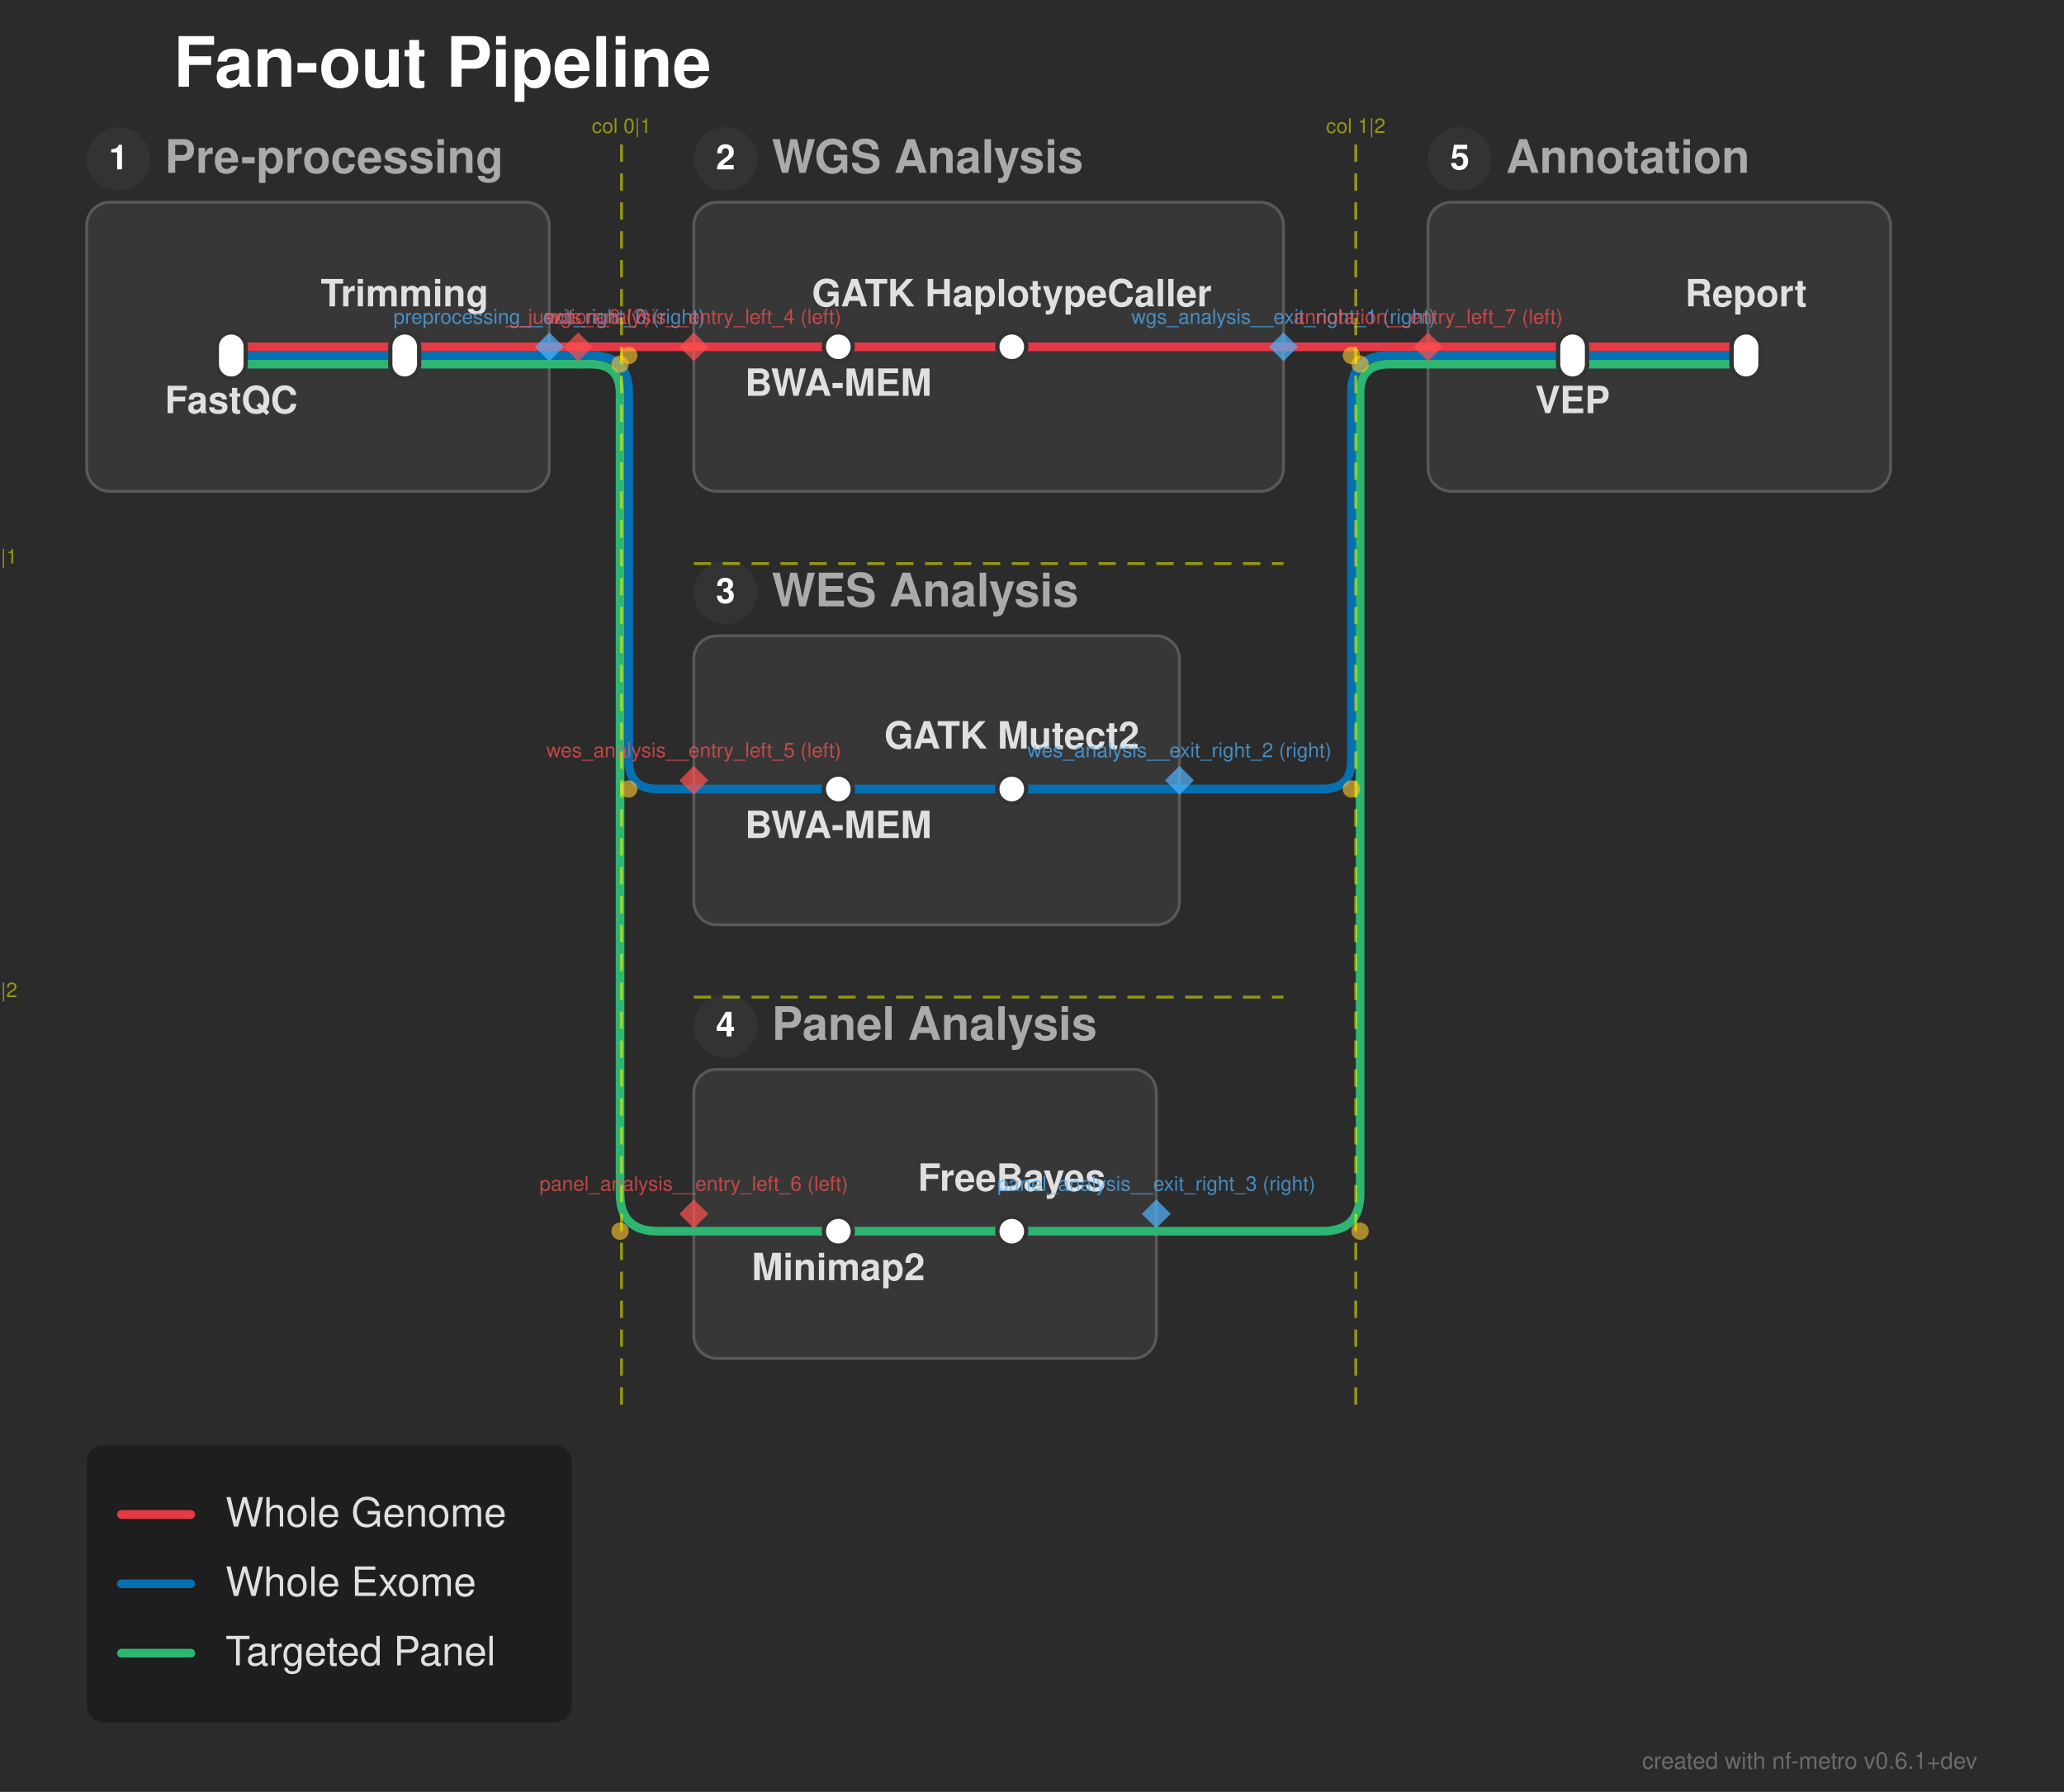
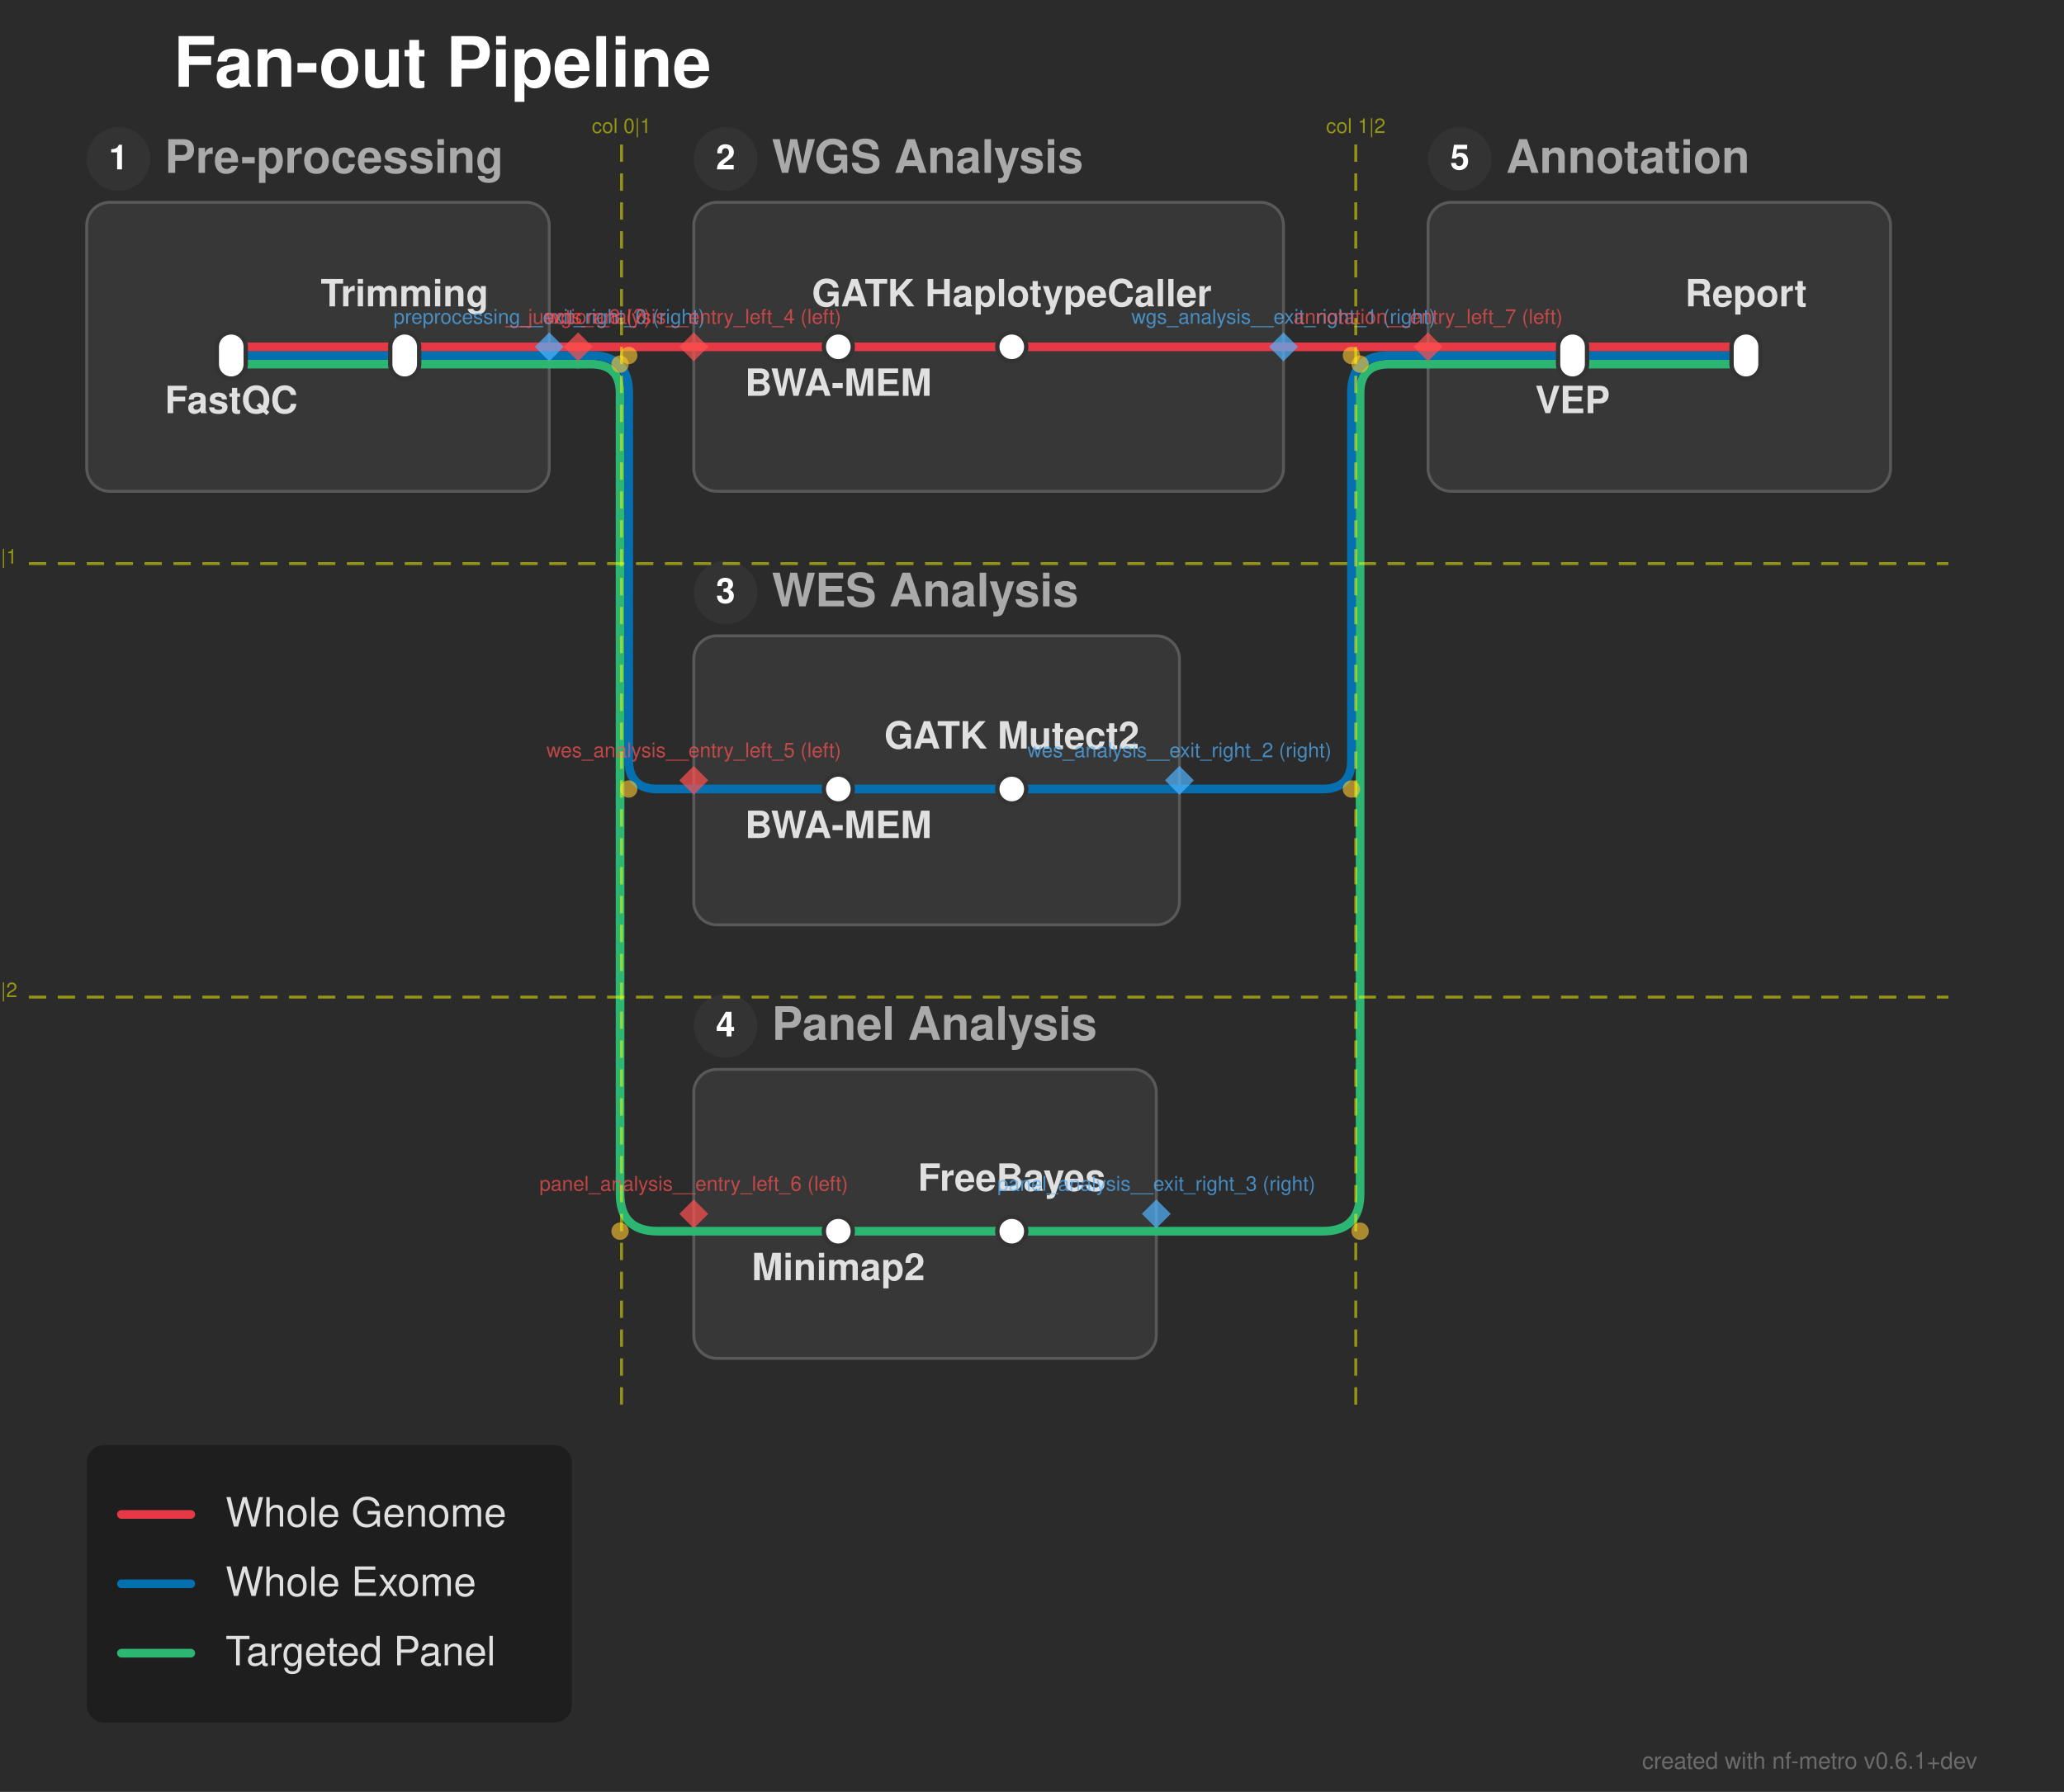
<svg xmlns="http://www.w3.org/2000/svg" width="714" height="620" viewBox="0 0 714 620">
  <defs>
</defs>
  <rect x="0" y="0" width="714" height="620" fill="#2b2b2b" />
  <text x="60.0" y="30.0" font-size="24.0" fill="#ffffff" font-family="'Helvetica Neue', Helvetica, Arial, sans-serif" font-weight="bold" class="nf-metro-title">Fan-out Pipeline</text>
  <rect x="30.0" y="70.0" width="160.0" height="100.0" rx="8" ry="8" fill="#373737" stroke="#595959" stroke-width="1.0" class="nf-metro-section-box" data-section-id="preprocessing" data-section-lines="panel,wes,wgs" />
  <circle cx="41.0" cy="55.0" r="11" fill="#333333" class="nf-metro-section-num-circle" data-section-id="preprocessing" />
  <text x="41.0" y="55.0" font-size="12" fill="#ffffff" font-family="'Helvetica Neue', Helvetica, Arial, sans-serif" font-weight="bold" text-anchor="middle" dy="0.3em" data-section-id="preprocessing">1</text>
  <text x="57.0" y="55.0" font-size="16.0" fill="#aaaaaa" font-family="'Helvetica Neue', Helvetica, Arial, sans-serif" font-weight="bold" dy="0.3em" class="nf-metro-section-label" data-section-id="preprocessing">Pre-processing</text>
  <rect x="240.0" y="70.0" width="204.0" height="100.0" rx="8" ry="8" fill="#373737" stroke="#595959" stroke-width="1.0" class="nf-metro-section-box" data-section-id="wgs_analysis" data-section-lines="wgs" />
  <circle cx="251.0" cy="55.0" r="11" fill="#333333" class="nf-metro-section-num-circle" data-section-id="wgs_analysis" />
  <text x="251.0" y="55.0" font-size="12" fill="#ffffff" font-family="'Helvetica Neue', Helvetica, Arial, sans-serif" font-weight="bold" text-anchor="middle" dy="0.3em" data-section-id="wgs_analysis">2</text>
  <text x="267.0" y="55.0" font-size="16.0" fill="#aaaaaa" font-family="'Helvetica Neue', Helvetica, Arial, sans-serif" font-weight="bold" dy="0.3em" class="nf-metro-section-label" data-section-id="wgs_analysis">WGS Analysis</text>
  <rect x="240.0" y="220.0" width="168.0" height="100.0" rx="8" ry="8" fill="#373737" stroke="#595959" stroke-width="1.0" class="nf-metro-section-box" data-section-id="wes_analysis" data-section-lines="wes" />
  <circle cx="251.0" cy="205.0" r="11" fill="#333333" class="nf-metro-section-num-circle" data-section-id="wes_analysis" />
  <text x="251.0" y="205.0" font-size="12" fill="#ffffff" font-family="'Helvetica Neue', Helvetica, Arial, sans-serif" font-weight="bold" text-anchor="middle" dy="0.3em" data-section-id="wes_analysis">3</text>
  <text x="267.0" y="205.0" font-size="16.0" fill="#aaaaaa" font-family="'Helvetica Neue', Helvetica, Arial, sans-serif" font-weight="bold" dy="0.3em" class="nf-metro-section-label" data-section-id="wes_analysis">WES Analysis</text>
  <rect x="240.0" y="370.0" width="160.0" height="100.0" rx="8" ry="8" fill="#373737" stroke="#595959" stroke-width="1.0" class="nf-metro-section-box" data-section-id="panel_analysis" data-section-lines="panel" />
  <circle cx="251.0" cy="355.0" r="11" fill="#333333" class="nf-metro-section-num-circle" data-section-id="panel_analysis" />
  <text x="251.0" y="355.0" font-size="12" fill="#ffffff" font-family="'Helvetica Neue', Helvetica, Arial, sans-serif" font-weight="bold" text-anchor="middle" dy="0.3em" data-section-id="panel_analysis">4</text>
  <text x="267.0" y="355.0" font-size="16.0" fill="#aaaaaa" font-family="'Helvetica Neue', Helvetica, Arial, sans-serif" font-weight="bold" dy="0.3em" class="nf-metro-section-label" data-section-id="panel_analysis">Panel Analysis</text>
  <rect x="494.0" y="70.0" width="160.0" height="100.0" rx="8" ry="8" fill="#373737" stroke="#595959" stroke-width="1.0" class="nf-metro-section-box" data-section-id="annotation" data-section-lines="panel,wes,wgs" />
  <circle cx="505.0" cy="55.0" r="11" fill="#333333" class="nf-metro-section-num-circle" data-section-id="annotation" />
  <text x="505.0" y="55.0" font-size="12" fill="#ffffff" font-family="'Helvetica Neue', Helvetica, Arial, sans-serif" font-weight="bold" text-anchor="middle" dy="0.3em" data-section-id="annotation">5</text>
  <text x="521.0" y="55.0" font-size="16.0" fill="#aaaaaa" font-family="'Helvetica Neue', Helvetica, Arial, sans-serif" font-weight="bold" dy="0.3em" class="nf-metro-section-label" data-section-id="annotation">Annotation</text>
  <path d="M80.0,126.0 L140.0,126.0" stroke="#2db572" stroke-width="3.0" stroke-linecap="round" class="metro-line-panel" data-line-id="panel" />
  <path d="M290.0,426.0 L350.0,426.0" stroke="#2db572" stroke-width="3.0" stroke-linecap="round" class="metro-line-panel" data-line-id="panel" />
  <path d="M544.0,126.0 L604.0,126.0" stroke="#2db572" stroke-width="3.0" stroke-linecap="round" class="metro-line-panel" data-line-id="panel" />
  <path d="M140.0,126.0 L190.0,126.0" stroke="#2db572" stroke-width="3.0" stroke-linecap="round" class="metro-line-panel" data-line-id="panel" />
  <path d="M240.0,426.0 L290.0,426.0" stroke="#2db572" stroke-width="3.0" stroke-linecap="round" class="metro-line-panel" data-line-id="panel" />
  <path d="M350.0,426.0 L400.0,426.0" stroke="#2db572" stroke-width="3.0" stroke-linecap="round" class="metro-line-panel" data-line-id="panel" />
  <path d="M494.0,126.0 L544.0,126.0" stroke="#2db572" stroke-width="3.0" stroke-linecap="round" class="metro-line-panel" data-line-id="panel" />
  <path d="M190.0,126.0 L200.0,126.0" stroke="#2db572" stroke-width="3.0" stroke-linecap="round" class="metro-line-panel" data-line-id="panel" />
  <path d="M200.0,126.0 L204.5,126.0 Q214.5,126.0,214.5,136.0 L214.5,413.0 Q214.5,426.0,227.5,426.0 L240.0,426.0" stroke="#2db572" stroke-width="3.0" fill="none" stroke-linecap="round" stroke-linejoin="round" class="metro-line-panel" data-line-id="panel" />
  <path d="M400.0,426.0 L457.5,426.0 Q470.5,426.0,470.5,413.0 L470.5,136.0 Q470.5,126.0,480.5,126.0 L494.0,126.0" stroke="#2db572" stroke-width="3.0" fill="none" stroke-linecap="round" stroke-linejoin="round" class="metro-line-panel" data-line-id="panel" />
  <path d="M80.0,123.0 L140.0,123.0" stroke="#0570b0" stroke-width="3.0" stroke-linecap="round" class="metro-line-wes" data-line-id="wes" />
  <path d="M290.0,273.0 L350.0,273.0" stroke="#0570b0" stroke-width="3.0" stroke-linecap="round" class="metro-line-wes" data-line-id="wes" />
  <path d="M544.0,123.0 L604.0,123.0" stroke="#0570b0" stroke-width="3.0" stroke-linecap="round" class="metro-line-wes" data-line-id="wes" />
  <path d="M140.0,123.0 L190.0,123.0" stroke="#0570b0" stroke-width="3.0" stroke-linecap="round" class="metro-line-wes" data-line-id="wes" />
  <path d="M240.0,273.0 L290.0,273.0" stroke="#0570b0" stroke-width="3.0" stroke-linecap="round" class="metro-line-wes" data-line-id="wes" />
  <path d="M350.0,273.0 L408.0,273.0" stroke="#0570b0" stroke-width="3.0" stroke-linecap="round" class="metro-line-wes" data-line-id="wes" />
  <path d="M494.0,123.0 L544.0,123.0" stroke="#0570b0" stroke-width="3.0" stroke-linecap="round" class="metro-line-wes" data-line-id="wes" />
  <path d="M190.0,123.0 L200.0,123.0" stroke="#0570b0" stroke-width="3.0" stroke-linecap="round" class="metro-line-wes" data-line-id="wes" />
  <path d="M200.0,123.0 L204.5,123.0 Q217.5,123.0,217.5,136.0 L217.5,263.0 Q217.5,273.0,227.5,273.0 L240.0,273.0" stroke="#0570b0" stroke-width="3.0" fill="none" stroke-linecap="round" stroke-linejoin="round" class="metro-line-wes" data-line-id="wes" />
  <path d="M408.0,273.0 L457.5,273.0 Q467.5,273.0,467.5,263.0 L467.5,136.0 Q467.5,123.0,480.5,123.0 L494.0,123.0" stroke="#0570b0" stroke-width="3.0" fill="none" stroke-linecap="round" stroke-linejoin="round" class="metro-line-wes" data-line-id="wes" />
  <path d="M80.0,120.0 L140.0,120.0" stroke="#e63946" stroke-width="3.0" stroke-linecap="round" class="metro-line-wgs" data-line-id="wgs" />
  <path d="M290.0,120.0 L350.0,120.0" stroke="#e63946" stroke-width="3.0" stroke-linecap="round" class="metro-line-wgs" data-line-id="wgs" />
  <path d="M544.0,120.0 L604.0,120.0" stroke="#e63946" stroke-width="3.0" stroke-linecap="round" class="metro-line-wgs" data-line-id="wgs" />
  <path d="M140.0,120.0 L190.0,120.0" stroke="#e63946" stroke-width="3.0" stroke-linecap="round" class="metro-line-wgs" data-line-id="wgs" />
  <path d="M240.0,120.0 L290.0,120.0" stroke="#e63946" stroke-width="3.0" stroke-linecap="round" class="metro-line-wgs" data-line-id="wgs" />
  <path d="M350.0,120.0 L444.0,120.0" stroke="#e63946" stroke-width="3.0" stroke-linecap="round" class="metro-line-wgs" data-line-id="wgs" />
  <path d="M494.0,120.0 L544.0,120.0" stroke="#e63946" stroke-width="3.0" stroke-linecap="round" class="metro-line-wgs" data-line-id="wgs" />
  <path d="M190.0,120.0 L200.0,120.0" stroke="#e63946" stroke-width="3.0" stroke-linecap="round" class="metro-line-wgs" data-line-id="wgs" />
  <path d="M200.0,120.0 L240.0,120.0" stroke="#e63946" stroke-width="3.0" stroke-linecap="round" class="metro-line-wgs" data-line-id="wgs" />
  <path d="M444.0,120.0 L494.0,120.0" stroke="#e63946" stroke-width="3.0" stroke-linecap="round" class="metro-line-wgs" data-line-id="wgs" />
  <rect x="75.0" y="115.0" width="10.0" height="16.0" rx="5.0" ry="5.0" fill="#ffffff" stroke="#333333" stroke-width="1.5" class="nf-metro-station" data-station-id="fastqc" data-station-lines="panel,wes,wgs" data-station-label="FastQC" data-section-id="preprocessing" data-section-name="Pre-processing" />
  <rect x="135.0" y="115.0" width="10.0" height="16.0" rx="5.0" ry="5.0" fill="#ffffff" stroke="#333333" stroke-width="1.5" class="nf-metro-station" data-station-id="trim" data-station-lines="panel,wes,wgs" data-station-label="Trimming" data-section-id="preprocessing" data-section-name="Pre-processing" />
  <rect x="285.0" y="115.0" width="10.0" height="10.0" rx="5.0" ry="5.0" fill="#ffffff" stroke="#333333" stroke-width="1.5" class="nf-metro-station" data-station-id="bwa_wgs" data-station-lines="wgs" data-station-label="BWA-MEM" data-section-id="wgs_analysis" data-section-name="WGS Analysis" />
  <rect x="345.0" y="115.0" width="10.0" height="10.0" rx="5.0" ry="5.0" fill="#ffffff" stroke="#333333" stroke-width="1.5" class="nf-metro-station" data-station-id="gatk_wgs" data-station-lines="wgs" data-station-label="GATK HaplotypeCaller" data-section-id="wgs_analysis" data-section-name="WGS Analysis" />
  <rect x="285.0" y="268.0" width="10.0" height="10.0" rx="5.0" ry="5.0" fill="#ffffff" stroke="#333333" stroke-width="1.5" class="nf-metro-station" data-station-id="bwa_wes" data-station-lines="wes" data-station-label="BWA-MEM" data-section-id="wes_analysis" data-section-name="WES Analysis" />
  <rect x="345.0" y="268.0" width="10.0" height="10.0" rx="5.0" ry="5.0" fill="#ffffff" stroke="#333333" stroke-width="1.5" class="nf-metro-station" data-station-id="gatk_wes" data-station-lines="wes" data-station-label="GATK Mutect2" data-section-id="wes_analysis" data-section-name="WES Analysis" />
  <rect x="285.0" y="421.0" width="10.0" height="10.0" rx="5.0" ry="5.0" fill="#ffffff" stroke="#333333" stroke-width="1.5" class="nf-metro-station" data-station-id="minimap" data-station-lines="panel" data-station-label="Minimap2" data-section-id="panel_analysis" data-section-name="Panel Analysis" />
  <rect x="345.0" y="421.0" width="10.0" height="10.0" rx="5.0" ry="5.0" fill="#ffffff" stroke="#333333" stroke-width="1.5" class="nf-metro-station" data-station-id="freebayes" data-station-lines="panel" data-station-label="FreeBayes" data-section-id="panel_analysis" data-section-name="Panel Analysis" />
  <rect x="539.0" y="115.0" width="10.0" height="16.0" rx="5.0" ry="5.0" fill="#ffffff" stroke="#333333" stroke-width="1.5" class="nf-metro-station" data-station-id="vep" data-station-lines="panel,wes,wgs" data-station-label="VEP" data-section-id="annotation" data-section-name="Annotation" />
  <rect x="599.0" y="115.0" width="10.0" height="16.0" rx="5.0" ry="5.0" fill="#ffffff" stroke="#333333" stroke-width="1.5" class="nf-metro-station" data-station-id="report" data-station-lines="panel,wes,wgs" data-station-label="Report" data-section-id="annotation" data-section-name="Annotation" />
  <text x="80.0" y="137.0" font-size="13.0" fill="#e0e0e0" font-family="'Helvetica Neue', Helvetica, Arial, sans-serif" font-weight="bold" text-anchor="middle" dominant-baseline="hanging" data-station-id="fastqc" class="nf-metro-station-label">FastQC</text>
  <text x="290.0" y="131.0" font-size="13.0" fill="#e0e0e0" font-family="'Helvetica Neue', Helvetica, Arial, sans-serif" font-weight="bold" text-anchor="middle" dominant-baseline="hanging" data-station-id="bwa_wgs" class="nf-metro-station-label">BWA-MEM</text>
  <text x="544.0" y="137.0" font-size="13.0" fill="#e0e0e0" font-family="'Helvetica Neue', Helvetica, Arial, sans-serif" font-weight="bold" text-anchor="middle" dominant-baseline="hanging" data-station-id="vep" class="nf-metro-station-label">VEP</text>
  <text x="290.0" y="284.0" font-size="13.0" fill="#e0e0e0" font-family="'Helvetica Neue', Helvetica, Arial, sans-serif" font-weight="bold" text-anchor="middle" dominant-baseline="hanging" data-station-id="bwa_wes" class="nf-metro-station-label">BWA-MEM</text>
  <text x="290.0" y="437.0" font-size="13.0" fill="#e0e0e0" font-family="'Helvetica Neue', Helvetica, Arial, sans-serif" font-weight="bold" text-anchor="middle" dominant-baseline="hanging" data-station-id="minimap" class="nf-metro-station-label">Minimap2</text>
  <text x="140.0" y="106.0" font-size="13.0" fill="#e0e0e0" font-family="'Helvetica Neue', Helvetica, Arial, sans-serif" font-weight="bold" text-anchor="middle" dominant-baseline="auto" data-station-id="trim" class="nf-metro-station-label">Trimming</text>
  <text x="350.0" y="106.0" font-size="13.0" fill="#e0e0e0" font-family="'Helvetica Neue', Helvetica, Arial, sans-serif" font-weight="bold" text-anchor="middle" dominant-baseline="auto" data-station-id="gatk_wgs" class="nf-metro-station-label">GATK HaplotypeCaller</text>
  <text x="604.0" y="106.0" font-size="13.0" fill="#e0e0e0" font-family="'Helvetica Neue', Helvetica, Arial, sans-serif" font-weight="bold" text-anchor="middle" dominant-baseline="auto" data-station-id="report" class="nf-metro-station-label">Report</text>
  <text x="350.0" y="259.0" font-size="13.0" fill="#e0e0e0" font-family="'Helvetica Neue', Helvetica, Arial, sans-serif" font-weight="bold" text-anchor="middle" dominant-baseline="auto" data-station-id="gatk_wes" class="nf-metro-station-label">GATK Mutect2</text>
  <text x="350.0" y="412.0" font-size="13.0" fill="#e0e0e0" font-family="'Helvetica Neue', Helvetica, Arial, sans-serif" font-weight="bold" text-anchor="middle" dominant-baseline="auto" data-station-id="freebayes" class="nf-metro-station-label">FreeBayes</text>
  <circle cx="217.5" cy="123.0" r="3.0" fill="rgba(255, 200, 50, 0.6)" />
  <circle cx="217.5" cy="273.0" r="3.0" fill="rgba(255, 200, 50, 0.6)" />
  <circle cx="214.5" cy="126.0" r="3.0" fill="rgba(255, 200, 50, 0.6)" />
  <circle cx="214.5" cy="426.0" r="3.0" fill="rgba(255, 200, 50, 0.6)" />
  <circle cx="467.5" cy="273.0" r="3.0" fill="rgba(255, 200, 50, 0.6)" />
  <circle cx="467.5" cy="123.0" r="3.0" fill="rgba(255, 200, 50, 0.6)" />
  <circle cx="470.5" cy="426.0" r="3.0" fill="rgba(255, 200, 50, 0.6)" />
  <circle cx="470.5" cy="126.0" r="3.0" fill="rgba(255, 200, 50, 0.6)" />
  <path d="M190.0,115.0 L195.0,120.0 L190.0,125.0 L185.0,120.0 Z" fill="rgba(80, 180, 255, 0.7)" stroke="none" />
  <text x="190.0" y="112.0" font-size="7" fill="rgba(80, 180, 255, 0.7)" font-family="'Helvetica Neue', Helvetica, Arial, sans-serif" text-anchor="middle" dominant-baseline="auto">preprocessing__exit_right_0 (right)</text>
  <path d="M444.0,115.0 L449.0,120.0 L444.0,125.0 L439.0,120.0 Z" fill="rgba(80, 180, 255, 0.7)" stroke="none" />
  <text x="444.0" y="112.0" font-size="7" fill="rgba(80, 180, 255, 0.7)" font-family="'Helvetica Neue', Helvetica, Arial, sans-serif" text-anchor="middle" dominant-baseline="auto">wgs_analysis__exit_right_1 (right)</text>
  <path d="M408.0,265.0 L413.0,270.0 L408.0,275.0 L403.0,270.0 Z" fill="rgba(80, 180, 255, 0.7)" stroke="none" />
  <text x="408.0" y="262.0" font-size="7" fill="rgba(80, 180, 255, 0.7)" font-family="'Helvetica Neue', Helvetica, Arial, sans-serif" text-anchor="middle" dominant-baseline="auto">wes_analysis__exit_right_2 (right)</text>
  <path d="M400.0,415.0 L405.0,420.0 L400.0,425.0 L395.0,420.0 Z" fill="rgba(80, 180, 255, 0.7)" stroke="none" />
  <text x="400.0" y="412.0" font-size="7" fill="rgba(80, 180, 255, 0.7)" font-family="'Helvetica Neue', Helvetica, Arial, sans-serif" text-anchor="middle" dominant-baseline="auto">panel_analysis__exit_right_3 (right)</text>
  <path d="M240.0,115.0 L245.0,120.0 L240.0,125.0 L235.0,120.0 Z" fill="rgba(255, 80, 80, 0.7)" stroke="none" />
  <text x="240.0" y="112.0" font-size="7" fill="rgba(255, 80, 80, 0.7)" font-family="'Helvetica Neue', Helvetica, Arial, sans-serif" text-anchor="middle" dominant-baseline="auto">wgs_analysis__entry_left_4 (left)</text>
  <path d="M240.0,265.0 L245.0,270.0 L240.0,275.0 L235.0,270.0 Z" fill="rgba(255, 80, 80, 0.7)" stroke="none" />
  <text x="240.0" y="262.0" font-size="7" fill="rgba(255, 80, 80, 0.7)" font-family="'Helvetica Neue', Helvetica, Arial, sans-serif" text-anchor="middle" dominant-baseline="auto">wes_analysis__entry_left_5 (left)</text>
  <path d="M240.0,415.0 L245.0,420.0 L240.0,425.0 L235.0,420.0 Z" fill="rgba(255, 80, 80, 0.7)" stroke="none" />
  <text x="240.0" y="412.0" font-size="7" fill="rgba(255, 80, 80, 0.7)" font-family="'Helvetica Neue', Helvetica, Arial, sans-serif" text-anchor="middle" dominant-baseline="auto">panel_analysis__entry_left_6 (left)</text>
  <path d="M494.0,115.0 L499.0,120.0 L494.0,125.0 L489.0,120.0 Z" fill="rgba(255, 80, 80, 0.7)" stroke="none" />
  <text x="494.0" y="112.0" font-size="7" fill="rgba(255, 80, 80, 0.7)" font-family="'Helvetica Neue', Helvetica, Arial, sans-serif" text-anchor="middle" dominant-baseline="auto">annotation__entry_left_7 (left)</text>
  <path d="M200.0,115.0 L205.0,120.0 L200.0,125.0 L195.0,120.0 Z" fill="rgba(255, 80, 80, 0.7)" stroke="none" />
  <text x="200.0" y="112.0" font-size="7" fill="rgba(255, 80, 80, 0.7)" font-family="'Helvetica Neue', Helvetica, Arial, sans-serif" text-anchor="middle" dominant-baseline="auto">__junction_8 (?)</text>
  <path d="M215.0,50.0 L215.0,490.0" stroke="rgba(255, 255, 0, 0.5)" stroke-width="1" stroke-dasharray="6,4" />
  <text x="215.0" y="46.0" font-size="7" fill="rgba(255, 255, 0, 0.5)" font-family="'Helvetica Neue', Helvetica, Arial, sans-serif" text-anchor="middle">col 0|1</text>
  <path d="M469.0,50.0 L469.0,490.0" stroke="rgba(255, 255, 0, 0.5)" stroke-width="1" stroke-dasharray="6,4" />
  <text x="469.0" y="46.0" font-size="7" fill="rgba(255, 255, 0, 0.5)" font-family="'Helvetica Neue', Helvetica, Arial, sans-serif" text-anchor="middle">col 1|2</text>
-   <path d="M240.0,195.0 L444.0,195.0" stroke="rgba(255, 255, 0, 0.5)" stroke-width="1" stroke-dasharray="6,4" />
-   <path d="M240.0,345.0 L444.0,345.0" stroke="rgba(255, 255, 0, 0.5)" stroke-width="1" stroke-dasharray="6,4" />
+   <path d="M10.0,195.0 L674.0,195.0" stroke="rgba(255, 255, 0, 0.5)" stroke-width="1" stroke-dasharray="6,4" />
+   <path d="M10.0,345.0 L674.0,345.0" stroke="rgba(255, 255, 0, 0.5)" stroke-width="1" stroke-dasharray="6,4" />
  <text x="6.0" y="195.0" font-size="7" fill="rgba(255, 255, 0, 0.5)" font-family="'Helvetica Neue', Helvetica, Arial, sans-serif" text-anchor="end">row 0|1</text>
  <text x="6.0" y="345.0" font-size="7" fill="rgba(255, 255, 0, 0.5)" font-family="'Helvetica Neue', Helvetica, Arial, sans-serif" text-anchor="end">row 1|2</text>
  <rect x="30.0" y="500.0" width="167.8" height="96.0" rx="6" ry="6" fill="rgba(0, 0, 0, 0.3)" />
  <path d="M42.0,524.0 L66.0,524.0" stroke="#e63946" stroke-width="3.0" stroke-linecap="round" />
  <text x="78.0" y="524.0" font-size="14.0" fill="#e0e0e0" font-family="'Helvetica Neue', Helvetica, Arial, sans-serif" dy="0.3em">Whole Genome</text>
  <path d="M42.0,548.0 L66.0,548.0" stroke="#0570b0" stroke-width="3.0" stroke-linecap="round" />
  <text x="78.0" y="548.0" font-size="14.0" fill="#e0e0e0" font-family="'Helvetica Neue', Helvetica, Arial, sans-serif" dy="0.3em">Whole Exome</text>
  <path d="M42.0,572.0 L66.0,572.0" stroke="#2db572" stroke-width="3.0" stroke-linecap="round" />
  <text x="78.0" y="572.0" font-size="14.0" fill="#e0e0e0" font-family="'Helvetica Neue', Helvetica, Arial, sans-serif" dy="0.3em">Targeted Panel</text>
  <text x="684.0" y="612.0" font-size="8" fill="rgba(150, 150, 150, 0.6)" font-family="'Helvetica Neue', Helvetica, Arial, sans-serif" text-anchor="end">created with nf-metro v0.6.1+dev</text>
</svg>
